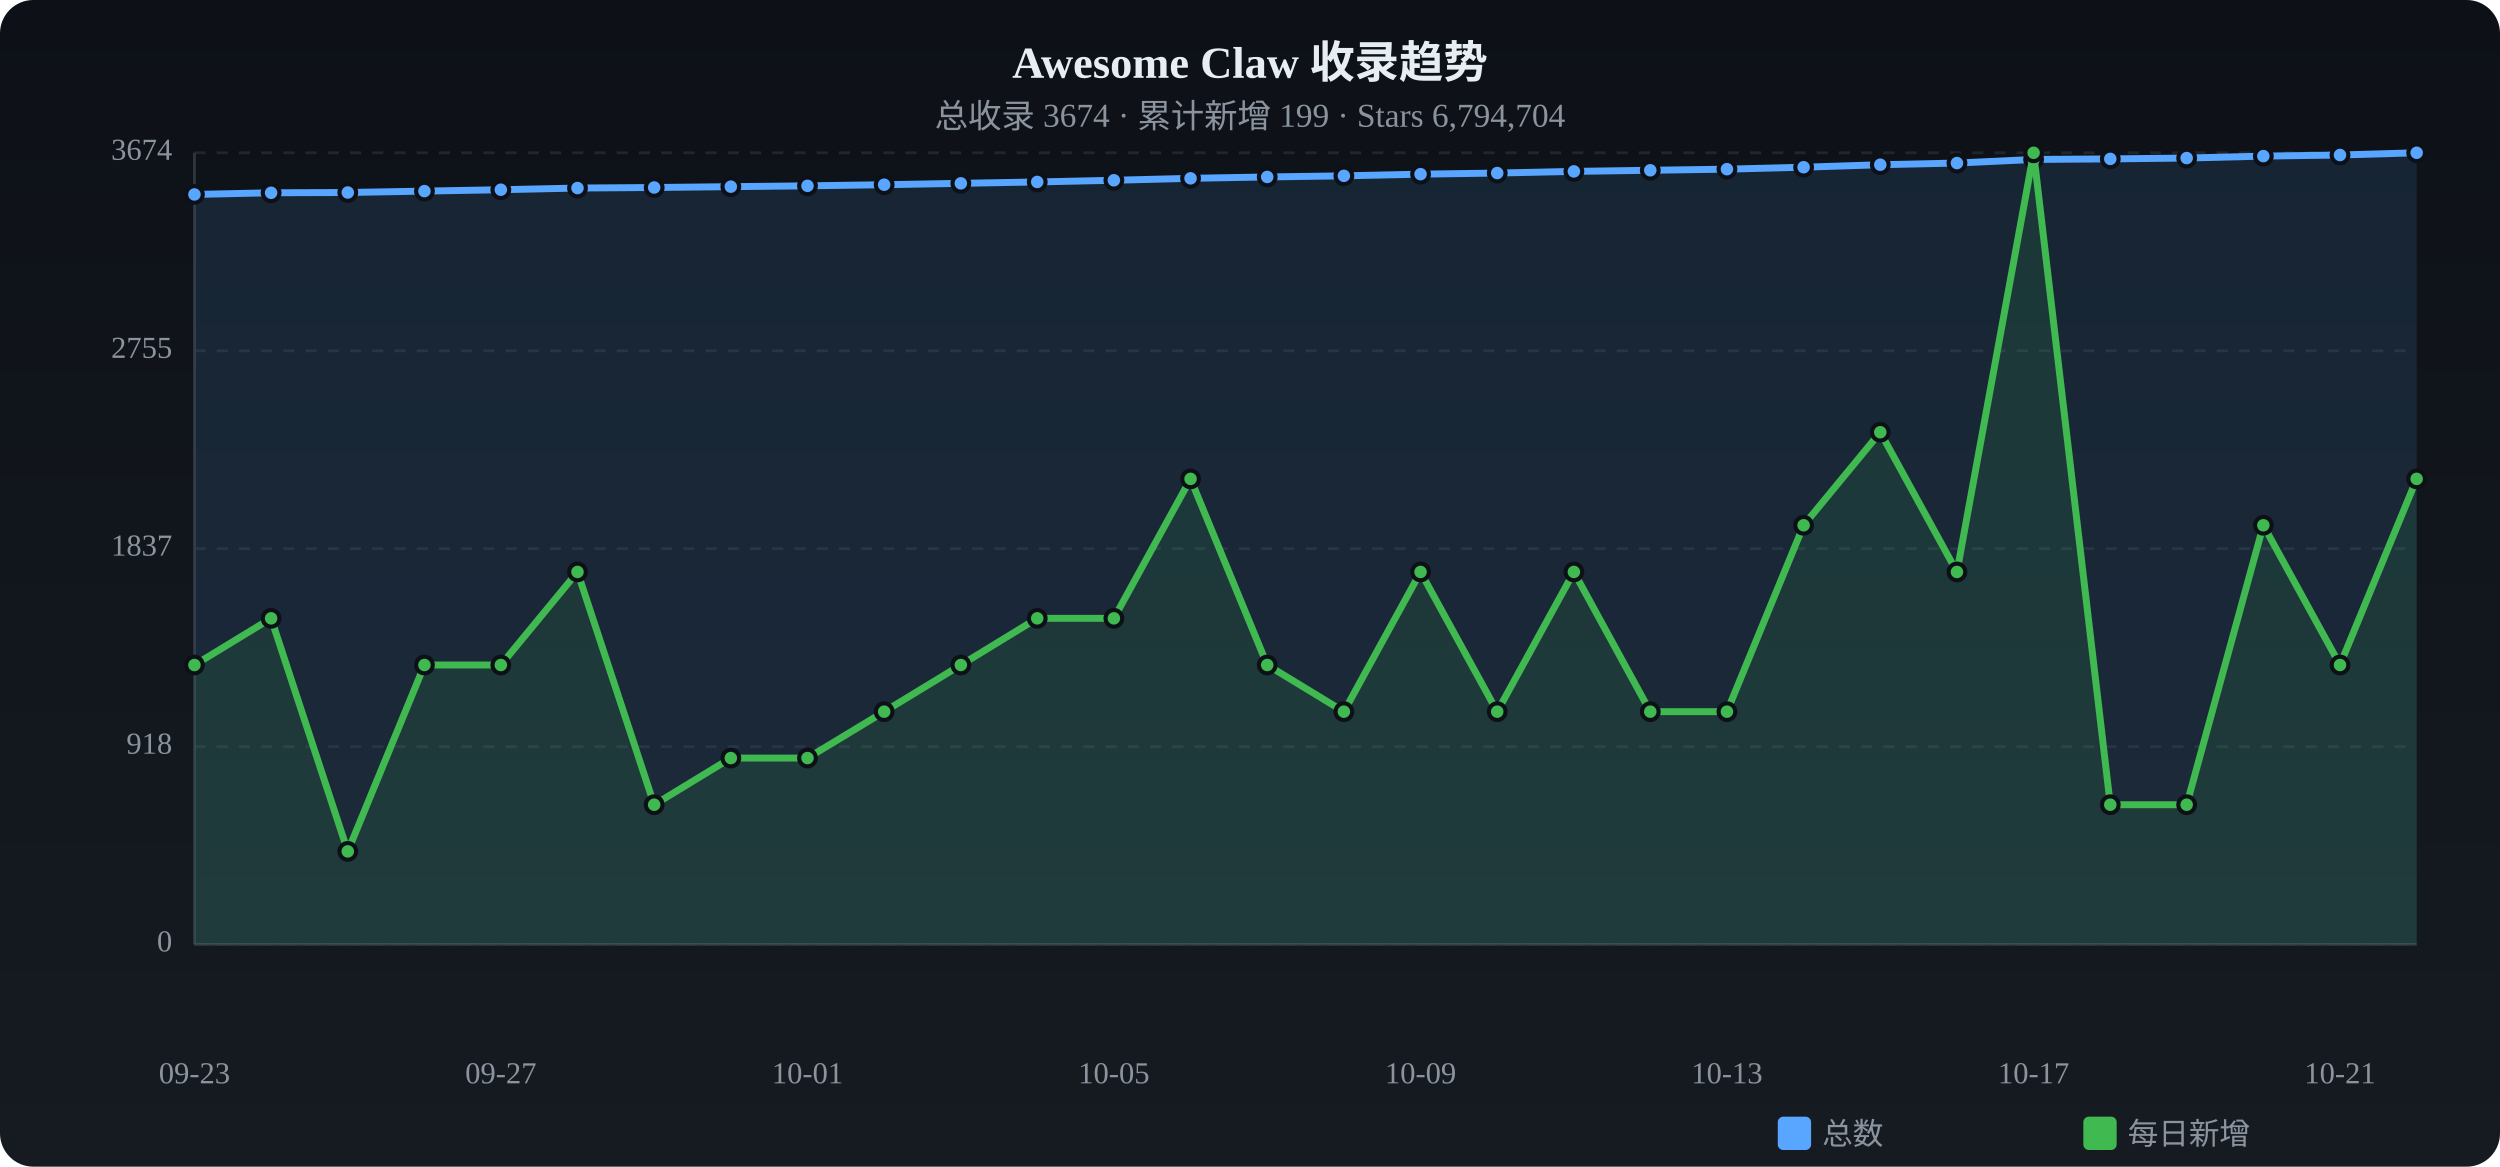
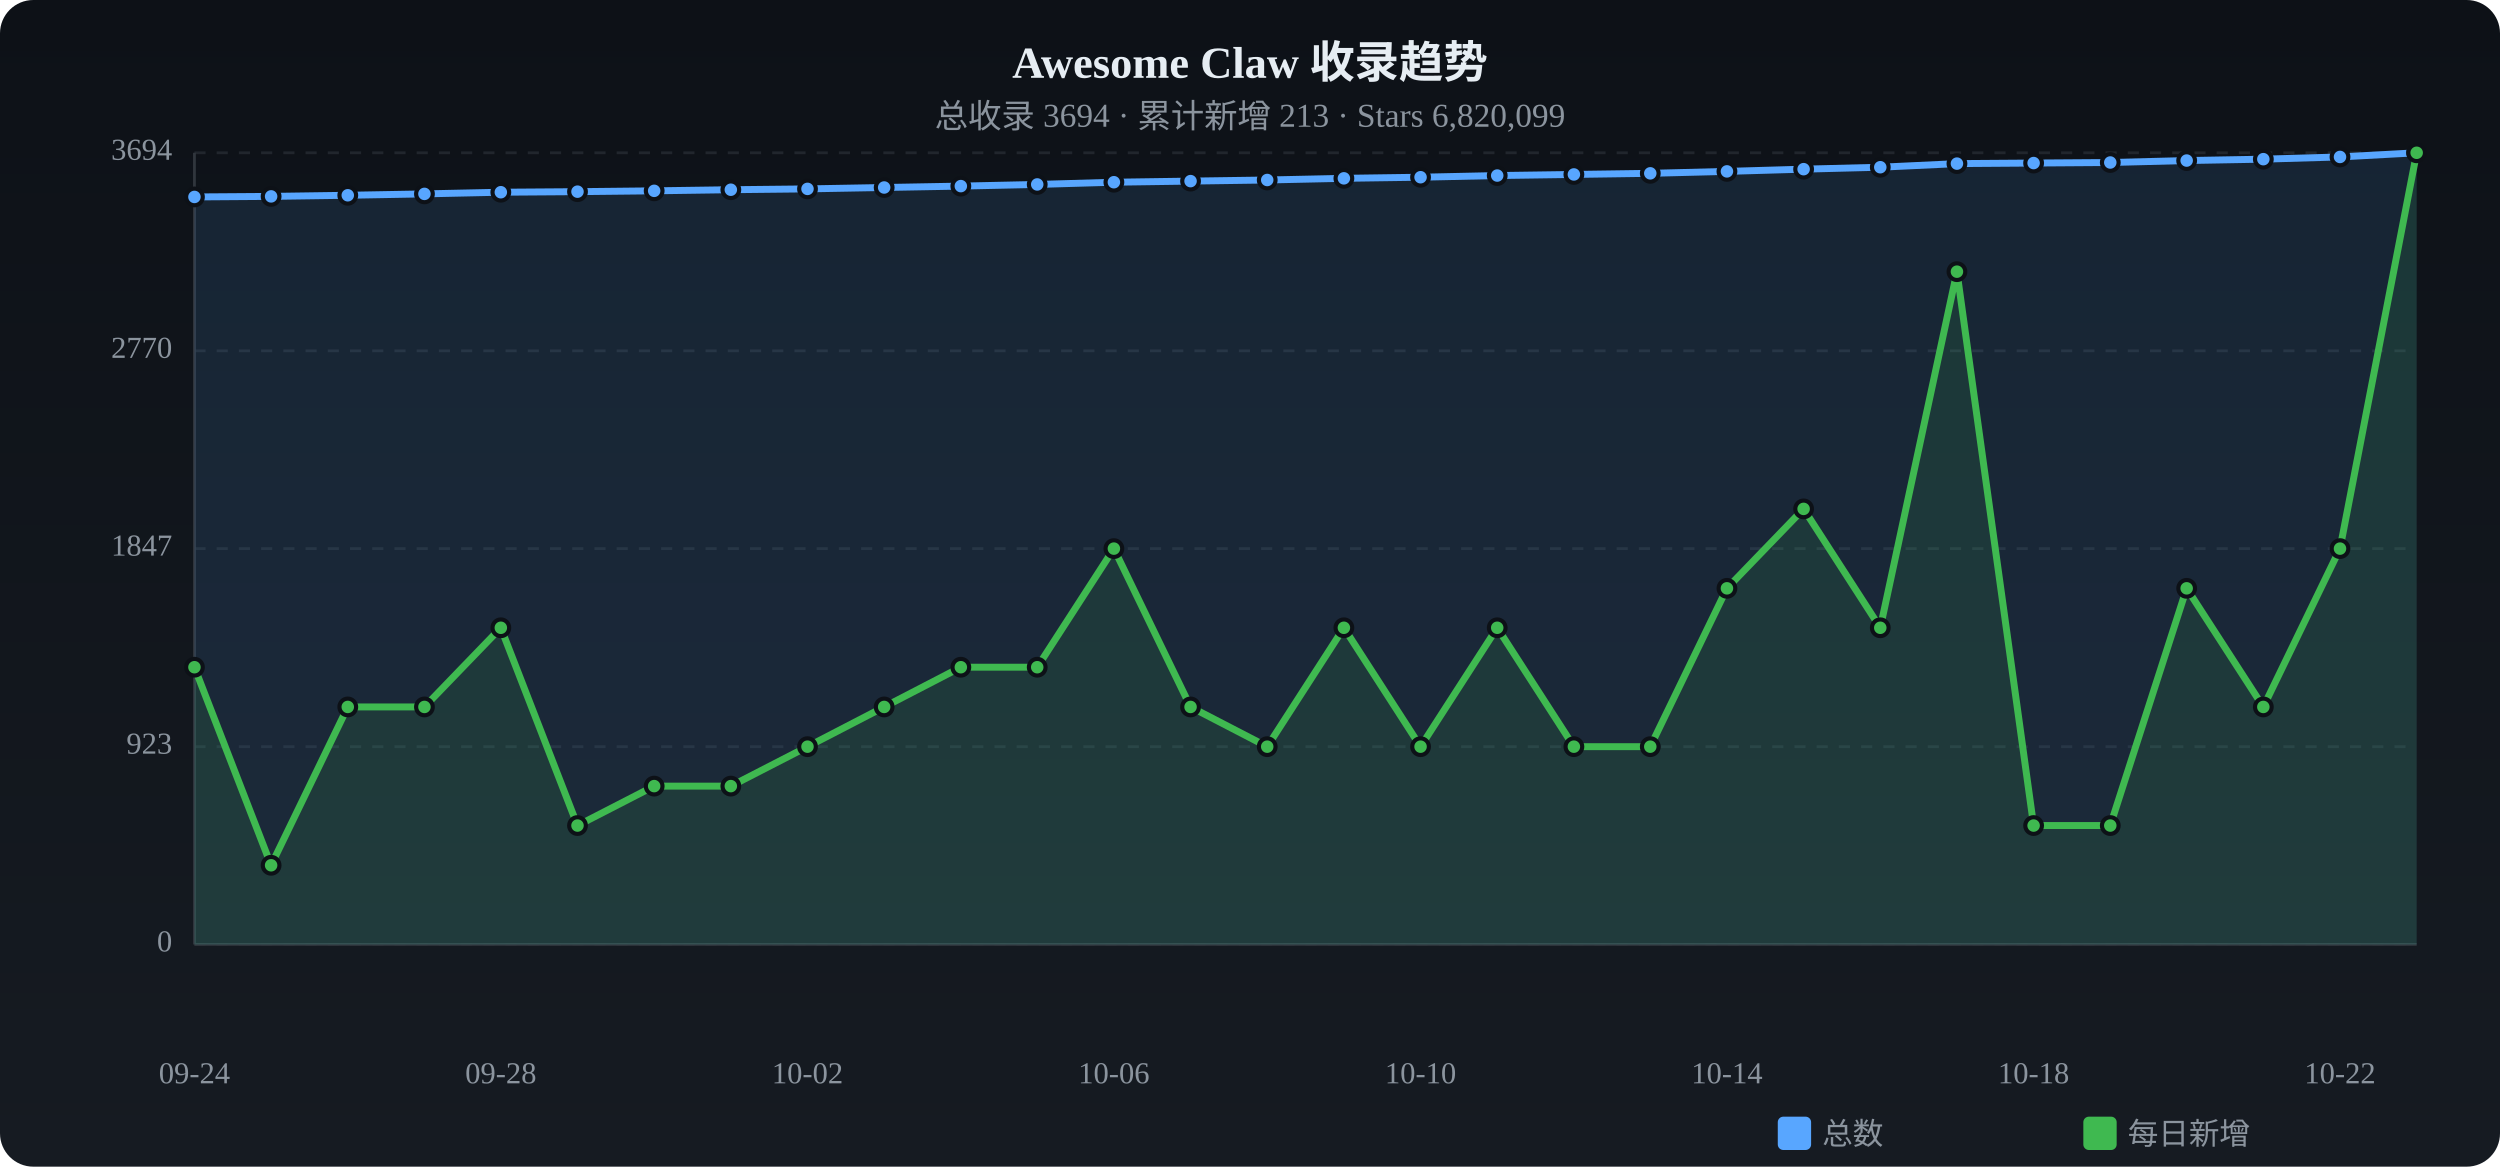
<svg xmlns="http://www.w3.org/2000/svg" viewBox="0 0 900 420" width="900" height="420">
  <defs>
    <linearGradient id="tbg" x1="0%" y1="0%" x2="0%" y2="100%">
      <stop offset="0%" stop-color="#0d1117" />
      <stop offset="100%" stop-color="#161b22" />
    </linearGradient>
  </defs>
  <rect width="900" height="420" rx="12" fill="url(#tbg)" />
  <text x="450.0" y="28" text-anchor="middle" fill="#e6edf3" font-size="16" font-weight="bold">Awesome Claw 收录趋势</text>
-   <text x="450.0" y="46" text-anchor="middle" fill="#8b949e" font-size="12">总收录 3674 · 累计新增 199 · Stars 6,794,704</text>
+   <text x="450.0" y="46" text-anchor="middle" fill="#8b949e" font-size="12">总收录 3694 · 累计新增 213 · Stars 6,820,099</text>
  <text x="62" y="340.0" text-anchor="end" fill="#8b949e" font-size="11" dominant-baseline="middle">0</text>
  <line x1="70" y1="340.0" x2="870" y2="340.0" stroke="#21262d" stroke-dasharray="4 4" />
-   <text x="62" y="268.8" text-anchor="end" fill="#8b949e" font-size="11" dominant-baseline="middle">918</text>
+   <text x="62" y="268.8" text-anchor="end" fill="#8b949e" font-size="11" dominant-baseline="middle">923</text>
  <line x1="70" y1="268.8" x2="870" y2="268.8" stroke="#21262d" stroke-dasharray="4 4" />
-   <text x="62" y="197.5" text-anchor="end" fill="#8b949e" font-size="11" dominant-baseline="middle">1837</text>
+   <text x="62" y="197.5" text-anchor="end" fill="#8b949e" font-size="11" dominant-baseline="middle">1847</text>
  <line x1="70" y1="197.5" x2="870" y2="197.5" stroke="#21262d" stroke-dasharray="4 4" />
-   <text x="62" y="126.3" text-anchor="end" fill="#8b949e" font-size="11" dominant-baseline="middle">2755</text>
+   <text x="62" y="126.3" text-anchor="end" fill="#8b949e" font-size="11" dominant-baseline="middle">2770</text>
  <line x1="70" y1="126.3" x2="870" y2="126.3" stroke="#21262d" stroke-dasharray="4 4" />
-   <text x="62" y="55.0" text-anchor="end" fill="#8b949e" font-size="11" dominant-baseline="middle">3674</text>
+   <text x="62" y="55.0" text-anchor="end" fill="#8b949e" font-size="11" dominant-baseline="middle">3694</text>
  <line x1="70" y1="55.0" x2="870" y2="55.0" stroke="#21262d" stroke-dasharray="4 4" />
  <line x1="70" y1="55" x2="70" y2="340" stroke="#30363d" />
  <line x1="70" y1="340" x2="870" y2="340" stroke="#30363d" />
-   <path d="M70.0,70.0 L97.6,69.4 L125.2,69.3 L152.8,68.8 L180.3,68.3 L207.9,67.7 L235.5,67.5 L263.1,67.2 L290.7,66.9 L318.3,66.5 L345.9,66.0 L373.4,65.5 L401.0,64.9 L428.6,64.2 L456.2,63.7 L483.8,63.3 L511.4,62.7 L539.0,62.3 L566.6,61.7 L594.1,61.3 L621.7,60.9 L649.3,60.2 L676.9,59.3 L704.5,58.7 L732.1,57.4 L759.7,57.2 L787.2,56.9 L814.8,56.2 L842.4,55.8 L870.0,55.0 L870.0,340 L70.0,340 Z" fill="#58a6ff" opacity="0.12" />
-   <polyline points="70.0,70.0 97.6,69.4 125.2,69.3 152.8,68.8 180.3,68.3 207.9,67.7 235.5,67.5 263.1,67.2 290.7,66.9 318.3,66.5 345.9,66.0 373.4,65.5 401.0,64.9 428.6,64.2 456.2,63.7 483.8,63.3 511.4,62.7 539.0,62.3 566.6,61.7 594.1,61.3 621.7,60.9 649.3,60.2 676.9,59.3 704.5,58.7 732.1,57.4 759.7,57.2 787.2,56.9 814.8,56.2 842.4,55.8 870.0,55.0" fill="none" stroke="#58a6ff" stroke-width="2.5" stroke-linecap="round" stroke-linejoin="round" />
-   <circle cx="70.0" cy="70.0" r="3" fill="#58a6ff" stroke="#0d1117" stroke-width="1.5" />
-   <circle cx="97.6" cy="69.4" r="3" fill="#58a6ff" stroke="#0d1117" stroke-width="1.5" />
-   <circle cx="125.2" cy="69.3" r="3" fill="#58a6ff" stroke="#0d1117" stroke-width="1.5" />
-   <circle cx="152.8" cy="68.8" r="3" fill="#58a6ff" stroke="#0d1117" stroke-width="1.5" />
-   <circle cx="180.3" cy="68.3" r="3" fill="#58a6ff" stroke="#0d1117" stroke-width="1.5" />
-   <circle cx="207.9" cy="67.7" r="3" fill="#58a6ff" stroke="#0d1117" stroke-width="1.5" />
-   <circle cx="235.5" cy="67.5" r="3" fill="#58a6ff" stroke="#0d1117" stroke-width="1.5" />
-   <circle cx="263.1" cy="67.2" r="3" fill="#58a6ff" stroke="#0d1117" stroke-width="1.5" />
-   <circle cx="290.7" cy="66.9" r="3" fill="#58a6ff" stroke="#0d1117" stroke-width="1.5" />
-   <circle cx="318.3" cy="66.5" r="3" fill="#58a6ff" stroke="#0d1117" stroke-width="1.5" />
-   <circle cx="345.9" cy="66.0" r="3" fill="#58a6ff" stroke="#0d1117" stroke-width="1.5" />
-   <circle cx="373.4" cy="65.5" r="3" fill="#58a6ff" stroke="#0d1117" stroke-width="1.5" />
-   <circle cx="401.0" cy="64.9" r="3" fill="#58a6ff" stroke="#0d1117" stroke-width="1.5" />
-   <circle cx="428.6" cy="64.2" r="3" fill="#58a6ff" stroke="#0d1117" stroke-width="1.5" />
-   <circle cx="456.2" cy="63.7" r="3" fill="#58a6ff" stroke="#0d1117" stroke-width="1.5" />
-   <circle cx="483.8" cy="63.3" r="3" fill="#58a6ff" stroke="#0d1117" stroke-width="1.5" />
-   <circle cx="511.4" cy="62.7" r="3" fill="#58a6ff" stroke="#0d1117" stroke-width="1.5" />
-   <circle cx="539.0" cy="62.3" r="3" fill="#58a6ff" stroke="#0d1117" stroke-width="1.5" />
-   <circle cx="566.6" cy="61.7" r="3" fill="#58a6ff" stroke="#0d1117" stroke-width="1.5" />
-   <circle cx="594.1" cy="61.3" r="3" fill="#58a6ff" stroke="#0d1117" stroke-width="1.5" />
-   <circle cx="621.7" cy="60.9" r="3" fill="#58a6ff" stroke="#0d1117" stroke-width="1.5" />
-   <circle cx="649.3" cy="60.2" r="3" fill="#58a6ff" stroke="#0d1117" stroke-width="1.5" />
-   <circle cx="676.9" cy="59.3" r="3" fill="#58a6ff" stroke="#0d1117" stroke-width="1.5" />
-   <circle cx="704.5" cy="58.7" r="3" fill="#58a6ff" stroke="#0d1117" stroke-width="1.5" />
-   <circle cx="732.1" cy="57.4" r="3" fill="#58a6ff" stroke="#0d1117" stroke-width="1.5" />
-   <circle cx="759.7" cy="57.2" r="3" fill="#58a6ff" stroke="#0d1117" stroke-width="1.5" />
-   <circle cx="787.2" cy="56.9" r="3" fill="#58a6ff" stroke="#0d1117" stroke-width="1.5" />
-   <circle cx="814.8" cy="56.2" r="3" fill="#58a6ff" stroke="#0d1117" stroke-width="1.5" />
-   <circle cx="842.4" cy="55.8" r="3" fill="#58a6ff" stroke="#0d1117" stroke-width="1.5" />
+   <path d="M70.0,70.9 L97.6,70.7 L125.2,70.3 L152.8,69.8 L180.3,69.2 L207.9,69.0 L235.5,68.7 L263.1,68.3 L290.7,68.0 L318.3,67.5 L345.9,67.0 L373.4,66.4 L401.0,65.6 L428.6,65.2 L456.2,64.8 L483.8,64.2 L511.4,63.8 L539.0,63.2 L566.6,62.8 L594.1,62.4 L621.7,61.7 L649.3,60.9 L676.9,60.2 L704.5,58.9 L732.1,58.7 L759.7,58.5 L787.2,57.8 L814.8,57.3 L842.4,56.5 L870.0,55.0 L870.0,340 L70.0,340 Z" fill="#58a6ff" opacity="0.12" />
+   <polyline points="70.0,70.9 97.6,70.7 125.2,70.3 152.8,69.8 180.3,69.2 207.9,69.0 235.5,68.7 263.1,68.3 290.7,68.0 318.3,67.5 345.9,67.0 373.4,66.4 401.0,65.6 428.6,65.2 456.2,64.8 483.8,64.2 511.4,63.8 539.0,63.2 566.6,62.8 594.1,62.4 621.7,61.7 649.3,60.9 676.9,60.2 704.5,58.9 732.1,58.7 759.7,58.5 787.2,57.8 814.8,57.3 842.4,56.5 870.0,55.0" fill="none" stroke="#58a6ff" stroke-width="2.5" stroke-linecap="round" stroke-linejoin="round" />
+   <circle cx="70.0" cy="70.9" r="3" fill="#58a6ff" stroke="#0d1117" stroke-width="1.5" />
+   <circle cx="97.6" cy="70.7" r="3" fill="#58a6ff" stroke="#0d1117" stroke-width="1.5" />
+   <circle cx="125.2" cy="70.3" r="3" fill="#58a6ff" stroke="#0d1117" stroke-width="1.5" />
+   <circle cx="152.8" cy="69.8" r="3" fill="#58a6ff" stroke="#0d1117" stroke-width="1.5" />
+   <circle cx="180.3" cy="69.2" r="3" fill="#58a6ff" stroke="#0d1117" stroke-width="1.5" />
+   <circle cx="207.9" cy="69.0" r="3" fill="#58a6ff" stroke="#0d1117" stroke-width="1.5" />
+   <circle cx="235.5" cy="68.7" r="3" fill="#58a6ff" stroke="#0d1117" stroke-width="1.5" />
+   <circle cx="263.1" cy="68.3" r="3" fill="#58a6ff" stroke="#0d1117" stroke-width="1.5" />
+   <circle cx="290.7" cy="68.0" r="3" fill="#58a6ff" stroke="#0d1117" stroke-width="1.5" />
+   <circle cx="318.3" cy="67.5" r="3" fill="#58a6ff" stroke="#0d1117" stroke-width="1.5" />
+   <circle cx="345.9" cy="67.0" r="3" fill="#58a6ff" stroke="#0d1117" stroke-width="1.5" />
+   <circle cx="373.4" cy="66.4" r="3" fill="#58a6ff" stroke="#0d1117" stroke-width="1.5" />
+   <circle cx="401.0" cy="65.6" r="3" fill="#58a6ff" stroke="#0d1117" stroke-width="1.5" />
+   <circle cx="428.6" cy="65.2" r="3" fill="#58a6ff" stroke="#0d1117" stroke-width="1.5" />
+   <circle cx="456.2" cy="64.8" r="3" fill="#58a6ff" stroke="#0d1117" stroke-width="1.5" />
+   <circle cx="483.8" cy="64.2" r="3" fill="#58a6ff" stroke="#0d1117" stroke-width="1.5" />
+   <circle cx="511.4" cy="63.8" r="3" fill="#58a6ff" stroke="#0d1117" stroke-width="1.5" />
+   <circle cx="539.0" cy="63.2" r="3" fill="#58a6ff" stroke="#0d1117" stroke-width="1.5" />
+   <circle cx="566.6" cy="62.8" r="3" fill="#58a6ff" stroke="#0d1117" stroke-width="1.5" />
+   <circle cx="594.1" cy="62.4" r="3" fill="#58a6ff" stroke="#0d1117" stroke-width="1.5" />
+   <circle cx="621.7" cy="61.7" r="3" fill="#58a6ff" stroke="#0d1117" stroke-width="1.5" />
+   <circle cx="649.3" cy="60.9" r="3" fill="#58a6ff" stroke="#0d1117" stroke-width="1.5" />
+   <circle cx="676.9" cy="60.2" r="3" fill="#58a6ff" stroke="#0d1117" stroke-width="1.5" />
+   <circle cx="704.5" cy="58.9" r="3" fill="#58a6ff" stroke="#0d1117" stroke-width="1.5" />
+   <circle cx="732.1" cy="58.7" r="3" fill="#58a6ff" stroke="#0d1117" stroke-width="1.5" />
+   <circle cx="759.7" cy="58.5" r="3" fill="#58a6ff" stroke="#0d1117" stroke-width="1.5" />
+   <circle cx="787.2" cy="57.8" r="3" fill="#58a6ff" stroke="#0d1117" stroke-width="1.5" />
+   <circle cx="814.8" cy="57.3" r="3" fill="#58a6ff" stroke="#0d1117" stroke-width="1.5" />
+   <circle cx="842.4" cy="56.5" r="3" fill="#58a6ff" stroke="#0d1117" stroke-width="1.5" />
  <circle cx="870.0" cy="55.0" r="3" fill="#58a6ff" stroke="#0d1117" stroke-width="1.5" />
-   <path d="M70.0,239.4 L97.6,222.6 L125.2,306.5 L152.8,239.4 L180.3,239.4 L207.9,205.9 L235.5,289.7 L263.1,272.9 L290.7,272.9 L318.3,256.2 L345.9,239.4 L373.4,222.6 L401.0,222.6 L428.6,172.4 L456.2,239.4 L483.8,256.2 L511.4,205.9 L539.0,256.2 L566.6,205.9 L594.1,256.2 L621.7,256.2 L649.3,189.1 L676.9,155.6 L704.5,205.9 L732.1,55.0 L759.7,289.7 L787.2,289.7 L814.8,189.1 L842.4,239.4 L870.0,172.4 L870.0,340 L70.0,340 Z" fill="#3fb950" opacity="0.12" />
-   <polyline points="70.0,239.4 97.6,222.6 125.2,306.5 152.8,239.4 180.3,239.4 207.9,205.9 235.5,289.7 263.1,272.9 290.7,272.9 318.3,256.2 345.9,239.4 373.4,222.6 401.0,222.6 428.6,172.4 456.2,239.4 483.8,256.2 511.4,205.9 539.0,256.2 566.6,205.9 594.1,256.2 621.7,256.2 649.3,189.1 676.9,155.6 704.5,205.9 732.1,55.0 759.7,289.7 787.2,289.7 814.8,189.1 842.4,239.4 870.0,172.4" fill="none" stroke="#3fb950" stroke-width="2.5" stroke-linecap="round" stroke-linejoin="round" />
-   <circle cx="70.0" cy="239.4" r="3" fill="#3fb950" stroke="#0d1117" stroke-width="1.5" />
-   <circle cx="97.6" cy="222.6" r="3" fill="#3fb950" stroke="#0d1117" stroke-width="1.5" />
-   <circle cx="125.2" cy="306.5" r="3" fill="#3fb950" stroke="#0d1117" stroke-width="1.5" />
-   <circle cx="152.8" cy="239.4" r="3" fill="#3fb950" stroke="#0d1117" stroke-width="1.5" />
-   <circle cx="180.3" cy="239.4" r="3" fill="#3fb950" stroke="#0d1117" stroke-width="1.5" />
-   <circle cx="207.9" cy="205.9" r="3" fill="#3fb950" stroke="#0d1117" stroke-width="1.5" />
-   <circle cx="235.5" cy="289.7" r="3" fill="#3fb950" stroke="#0d1117" stroke-width="1.5" />
-   <circle cx="263.1" cy="272.9" r="3" fill="#3fb950" stroke="#0d1117" stroke-width="1.5" />
-   <circle cx="290.7" cy="272.9" r="3" fill="#3fb950" stroke="#0d1117" stroke-width="1.5" />
-   <circle cx="318.3" cy="256.2" r="3" fill="#3fb950" stroke="#0d1117" stroke-width="1.5" />
-   <circle cx="345.9" cy="239.4" r="3" fill="#3fb950" stroke="#0d1117" stroke-width="1.5" />
-   <circle cx="373.4" cy="222.6" r="3" fill="#3fb950" stroke="#0d1117" stroke-width="1.5" />
-   <circle cx="401.0" cy="222.6" r="3" fill="#3fb950" stroke="#0d1117" stroke-width="1.5" />
-   <circle cx="428.6" cy="172.4" r="3" fill="#3fb950" stroke="#0d1117" stroke-width="1.5" />
-   <circle cx="456.2" cy="239.4" r="3" fill="#3fb950" stroke="#0d1117" stroke-width="1.5" />
-   <circle cx="483.8" cy="256.2" r="3" fill="#3fb950" stroke="#0d1117" stroke-width="1.5" />
-   <circle cx="511.4" cy="205.9" r="3" fill="#3fb950" stroke="#0d1117" stroke-width="1.5" />
-   <circle cx="539.0" cy="256.2" r="3" fill="#3fb950" stroke="#0d1117" stroke-width="1.5" />
-   <circle cx="566.6" cy="205.9" r="3" fill="#3fb950" stroke="#0d1117" stroke-width="1.5" />
-   <circle cx="594.1" cy="256.2" r="3" fill="#3fb950" stroke="#0d1117" stroke-width="1.5" />
-   <circle cx="621.7" cy="256.2" r="3" fill="#3fb950" stroke="#0d1117" stroke-width="1.5" />
-   <circle cx="649.3" cy="189.1" r="3" fill="#3fb950" stroke="#0d1117" stroke-width="1.5" />
-   <circle cx="676.9" cy="155.6" r="3" fill="#3fb950" stroke="#0d1117" stroke-width="1.5" />
-   <circle cx="704.5" cy="205.9" r="3" fill="#3fb950" stroke="#0d1117" stroke-width="1.5" />
-   <circle cx="732.1" cy="55.0" r="3" fill="#3fb950" stroke="#0d1117" stroke-width="1.5" />
-   <circle cx="759.7" cy="289.7" r="3" fill="#3fb950" stroke="#0d1117" stroke-width="1.5" />
-   <circle cx="787.2" cy="289.7" r="3" fill="#3fb950" stroke="#0d1117" stroke-width="1.5" />
-   <circle cx="814.8" cy="189.1" r="3" fill="#3fb950" stroke="#0d1117" stroke-width="1.5" />
-   <circle cx="842.4" cy="239.4" r="3" fill="#3fb950" stroke="#0d1117" stroke-width="1.5" />
-   <circle cx="870.0" cy="172.4" r="3" fill="#3fb950" stroke="#0d1117" stroke-width="1.5" />
-   <text x="70.0" y="390" text-anchor="middle" fill="#8b949e" font-size="11">09-23</text>
-   <text x="180.3" y="390" text-anchor="middle" fill="#8b949e" font-size="11">09-27</text>
-   <text x="290.7" y="390" text-anchor="middle" fill="#8b949e" font-size="11">10-01</text>
-   <text x="401.0" y="390" text-anchor="middle" fill="#8b949e" font-size="11">10-05</text>
-   <text x="511.4" y="390" text-anchor="middle" fill="#8b949e" font-size="11">10-09</text>
-   <text x="621.7" y="390" text-anchor="middle" fill="#8b949e" font-size="11">10-13</text>
-   <text x="732.1" y="390" text-anchor="middle" fill="#8b949e" font-size="11">10-17</text>
-   <text x="842.4" y="390" text-anchor="middle" fill="#8b949e" font-size="11">10-21</text>
+   <path d="M70.0,240.2 L97.6,311.5 L125.2,254.5 L152.8,254.5 L180.3,226.0 L207.9,297.2 L235.5,283.0 L263.1,283.0 L290.7,268.8 L318.3,254.5 L345.9,240.2 L373.4,240.2 L401.0,197.5 L428.6,254.5 L456.2,268.8 L483.8,226.0 L511.4,268.8 L539.0,226.0 L566.6,268.8 L594.1,268.8 L621.7,211.8 L649.3,183.2 L676.9,226.0 L704.5,97.8 L732.1,297.2 L759.7,297.2 L787.2,211.8 L814.8,254.5 L842.4,197.5 L870.0,55.0 L870.0,340 L70.0,340 Z" fill="#3fb950" opacity="0.12" />
+   <polyline points="70.0,240.2 97.6,311.5 125.2,254.5 152.8,254.5 180.3,226.0 207.9,297.2 235.5,283.0 263.1,283.0 290.7,268.8 318.3,254.5 345.9,240.2 373.4,240.2 401.0,197.5 428.6,254.5 456.2,268.8 483.8,226.0 511.4,268.8 539.0,226.0 566.6,268.8 594.1,268.8 621.7,211.8 649.3,183.2 676.9,226.0 704.5,97.8 732.1,297.2 759.7,297.2 787.2,211.8 814.8,254.5 842.4,197.5 870.0,55.0" fill="none" stroke="#3fb950" stroke-width="2.5" stroke-linecap="round" stroke-linejoin="round" />
+   <circle cx="70.0" cy="240.2" r="3" fill="#3fb950" stroke="#0d1117" stroke-width="1.5" />
+   <circle cx="97.6" cy="311.5" r="3" fill="#3fb950" stroke="#0d1117" stroke-width="1.5" />
+   <circle cx="125.2" cy="254.5" r="3" fill="#3fb950" stroke="#0d1117" stroke-width="1.5" />
+   <circle cx="152.8" cy="254.5" r="3" fill="#3fb950" stroke="#0d1117" stroke-width="1.5" />
+   <circle cx="180.3" cy="226.0" r="3" fill="#3fb950" stroke="#0d1117" stroke-width="1.5" />
+   <circle cx="207.9" cy="297.2" r="3" fill="#3fb950" stroke="#0d1117" stroke-width="1.5" />
+   <circle cx="235.5" cy="283.0" r="3" fill="#3fb950" stroke="#0d1117" stroke-width="1.5" />
+   <circle cx="263.1" cy="283.0" r="3" fill="#3fb950" stroke="#0d1117" stroke-width="1.5" />
+   <circle cx="290.7" cy="268.8" r="3" fill="#3fb950" stroke="#0d1117" stroke-width="1.5" />
+   <circle cx="318.3" cy="254.5" r="3" fill="#3fb950" stroke="#0d1117" stroke-width="1.5" />
+   <circle cx="345.9" cy="240.2" r="3" fill="#3fb950" stroke="#0d1117" stroke-width="1.5" />
+   <circle cx="373.4" cy="240.2" r="3" fill="#3fb950" stroke="#0d1117" stroke-width="1.5" />
+   <circle cx="401.0" cy="197.5" r="3" fill="#3fb950" stroke="#0d1117" stroke-width="1.5" />
+   <circle cx="428.6" cy="254.5" r="3" fill="#3fb950" stroke="#0d1117" stroke-width="1.5" />
+   <circle cx="456.2" cy="268.8" r="3" fill="#3fb950" stroke="#0d1117" stroke-width="1.5" />
+   <circle cx="483.8" cy="226.0" r="3" fill="#3fb950" stroke="#0d1117" stroke-width="1.5" />
+   <circle cx="511.4" cy="268.8" r="3" fill="#3fb950" stroke="#0d1117" stroke-width="1.5" />
+   <circle cx="539.0" cy="226.0" r="3" fill="#3fb950" stroke="#0d1117" stroke-width="1.5" />
+   <circle cx="566.6" cy="268.8" r="3" fill="#3fb950" stroke="#0d1117" stroke-width="1.5" />
+   <circle cx="594.1" cy="268.8" r="3" fill="#3fb950" stroke="#0d1117" stroke-width="1.5" />
+   <circle cx="621.7" cy="211.8" r="3" fill="#3fb950" stroke="#0d1117" stroke-width="1.5" />
+   <circle cx="649.3" cy="183.2" r="3" fill="#3fb950" stroke="#0d1117" stroke-width="1.5" />
+   <circle cx="676.9" cy="226.0" r="3" fill="#3fb950" stroke="#0d1117" stroke-width="1.5" />
+   <circle cx="704.5" cy="97.8" r="3" fill="#3fb950" stroke="#0d1117" stroke-width="1.5" />
+   <circle cx="732.1" cy="297.2" r="3" fill="#3fb950" stroke="#0d1117" stroke-width="1.5" />
+   <circle cx="759.7" cy="297.2" r="3" fill="#3fb950" stroke="#0d1117" stroke-width="1.5" />
+   <circle cx="787.2" cy="211.8" r="3" fill="#3fb950" stroke="#0d1117" stroke-width="1.5" />
+   <circle cx="814.8" cy="254.5" r="3" fill="#3fb950" stroke="#0d1117" stroke-width="1.5" />
+   <circle cx="842.4" cy="197.5" r="3" fill="#3fb950" stroke="#0d1117" stroke-width="1.5" />
+   <circle cx="870.0" cy="55.0" r="3" fill="#3fb950" stroke="#0d1117" stroke-width="1.5" />
+   <text x="70.0" y="390" text-anchor="middle" fill="#8b949e" font-size="11">09-24</text>
+   <text x="180.3" y="390" text-anchor="middle" fill="#8b949e" font-size="11">09-28</text>
+   <text x="290.7" y="390" text-anchor="middle" fill="#8b949e" font-size="11">10-02</text>
+   <text x="401.0" y="390" text-anchor="middle" fill="#8b949e" font-size="11">10-06</text>
+   <text x="511.4" y="390" text-anchor="middle" fill="#8b949e" font-size="11">10-10</text>
+   <text x="621.7" y="390" text-anchor="middle" fill="#8b949e" font-size="11">10-14</text>
+   <text x="732.1" y="390" text-anchor="middle" fill="#8b949e" font-size="11">10-18</text>
+   <text x="842.4" y="390" text-anchor="middle" fill="#8b949e" font-size="11">10-22</text>
  <rect x="640" y="402" width="12" height="12" rx="2" fill="#58a6ff" />
  <text x="656" y="412" fill="#8b949e" font-size="11">总数</text>
  <rect x="750" y="402" width="12" height="12" rx="2" fill="#3fb950" />
  <text x="766" y="412" fill="#8b949e" font-size="11">每日新增</text>
</svg>
